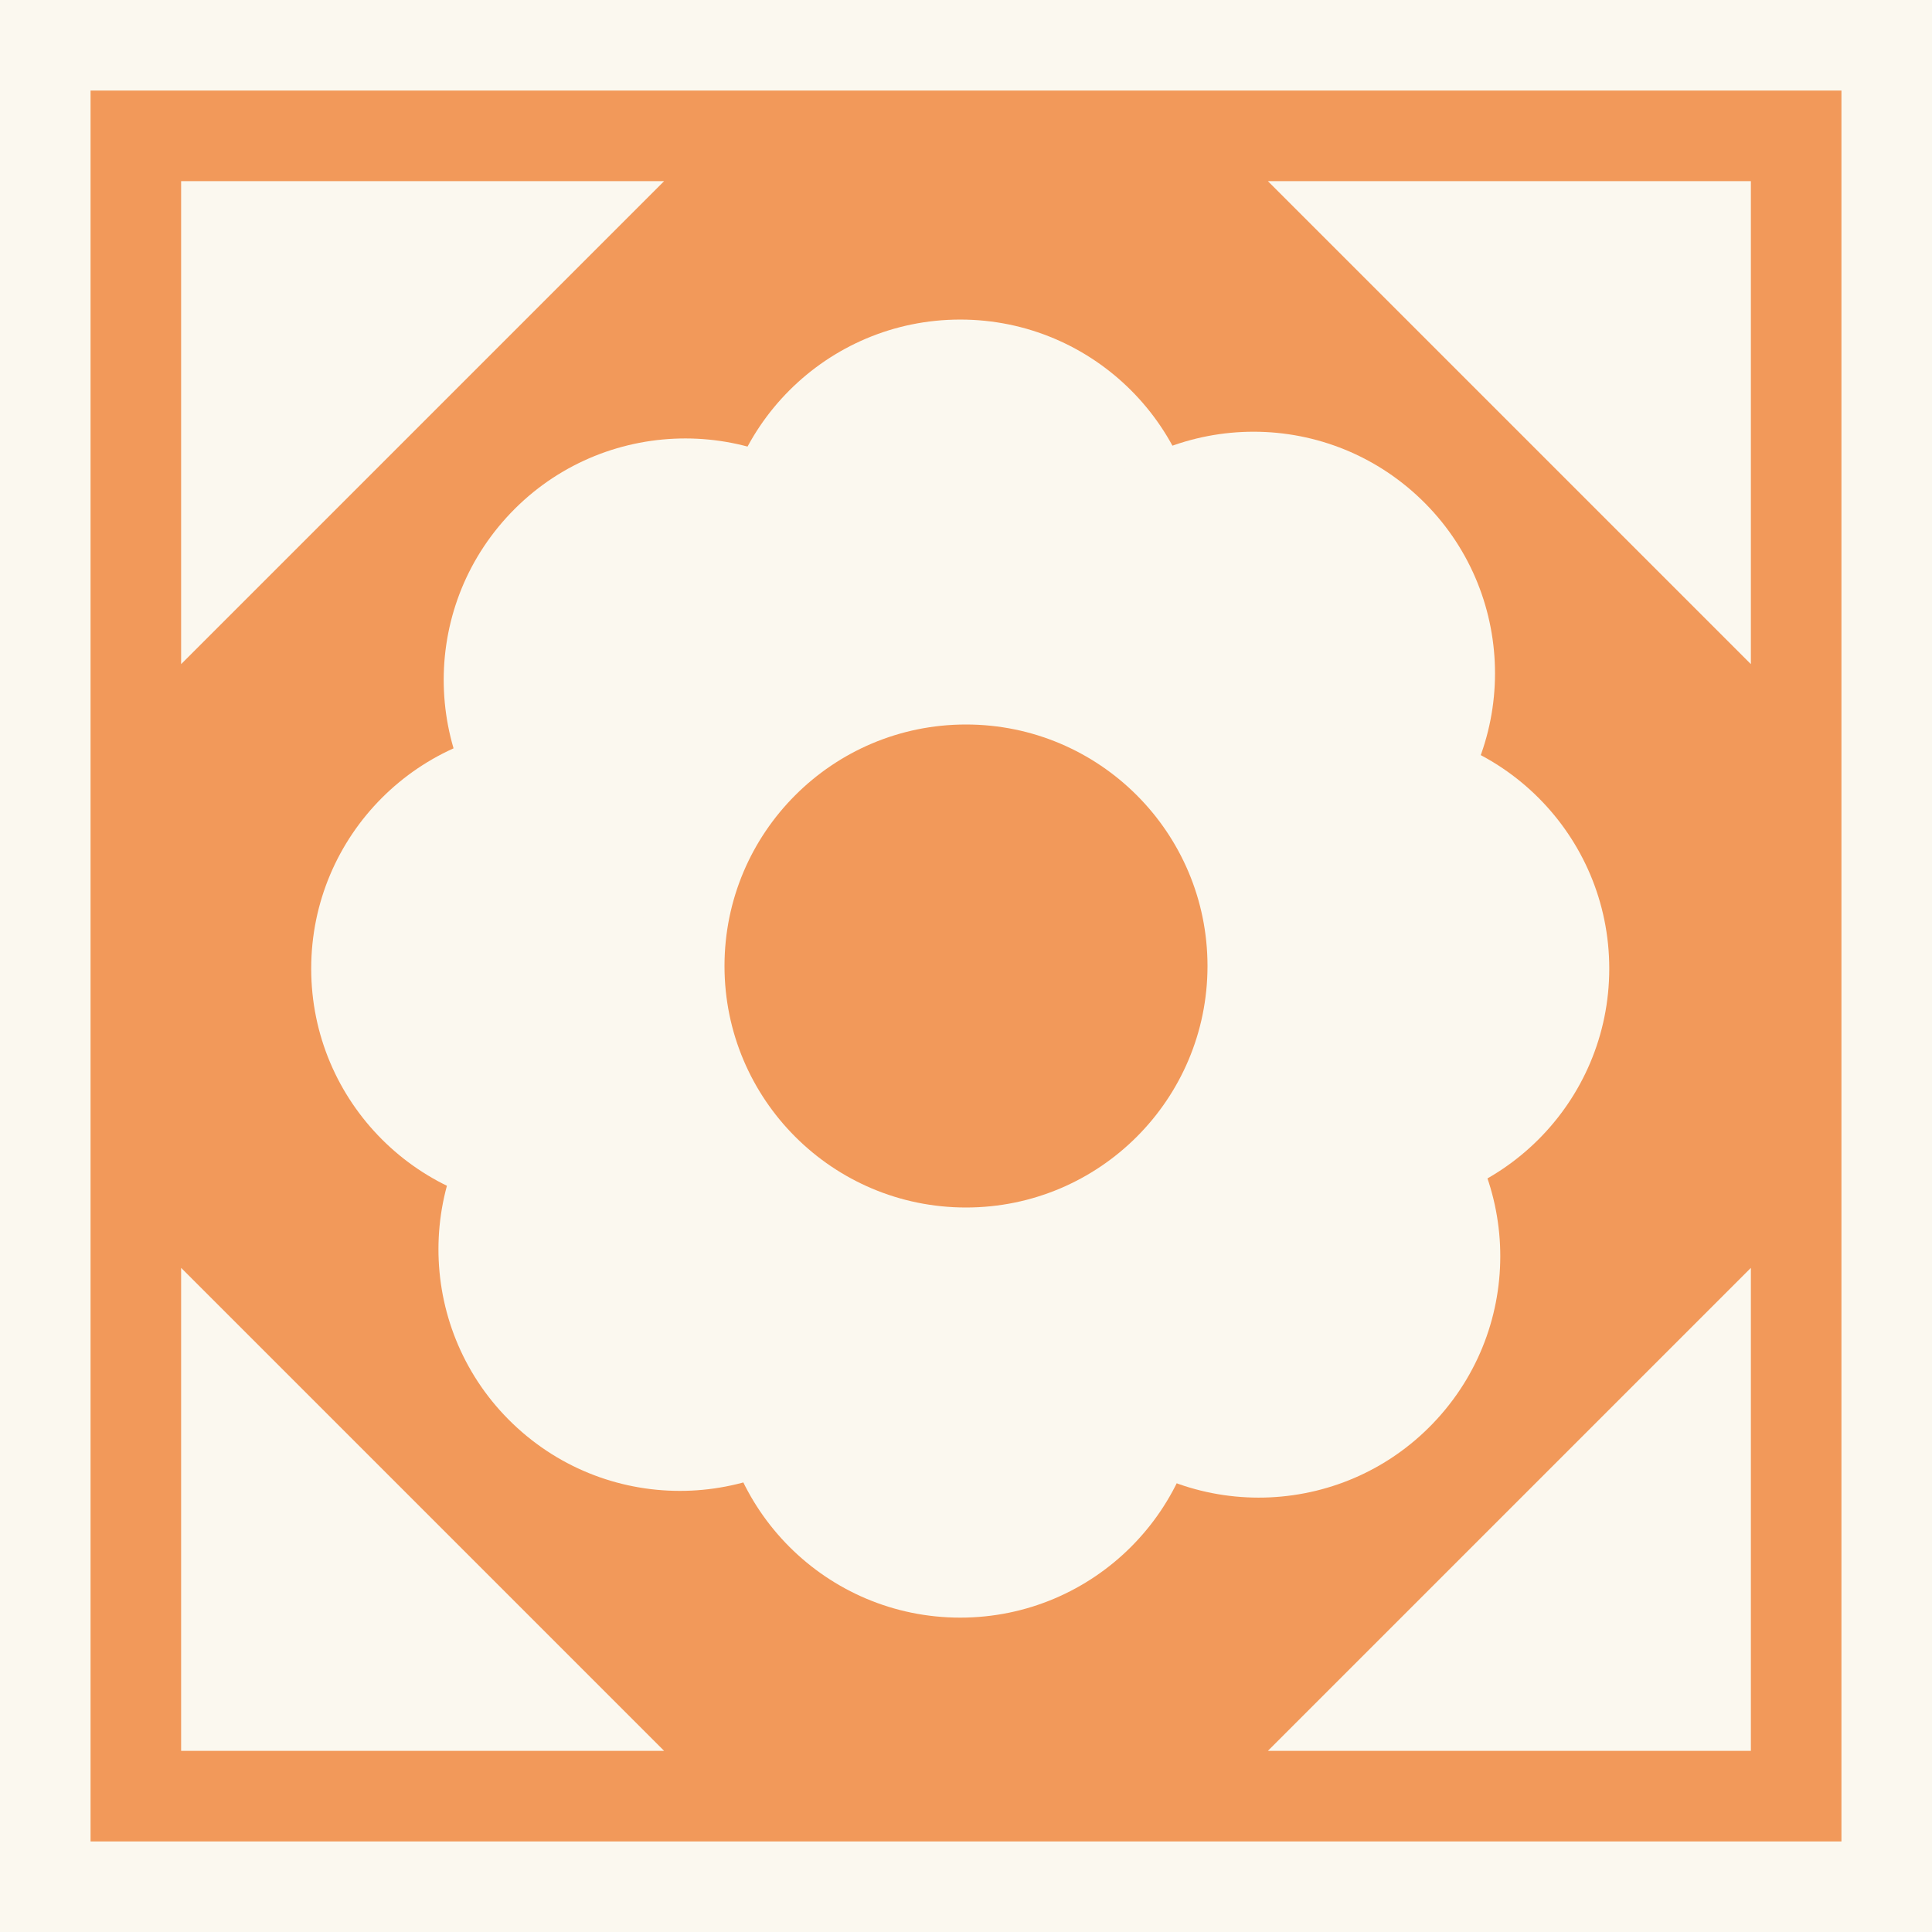
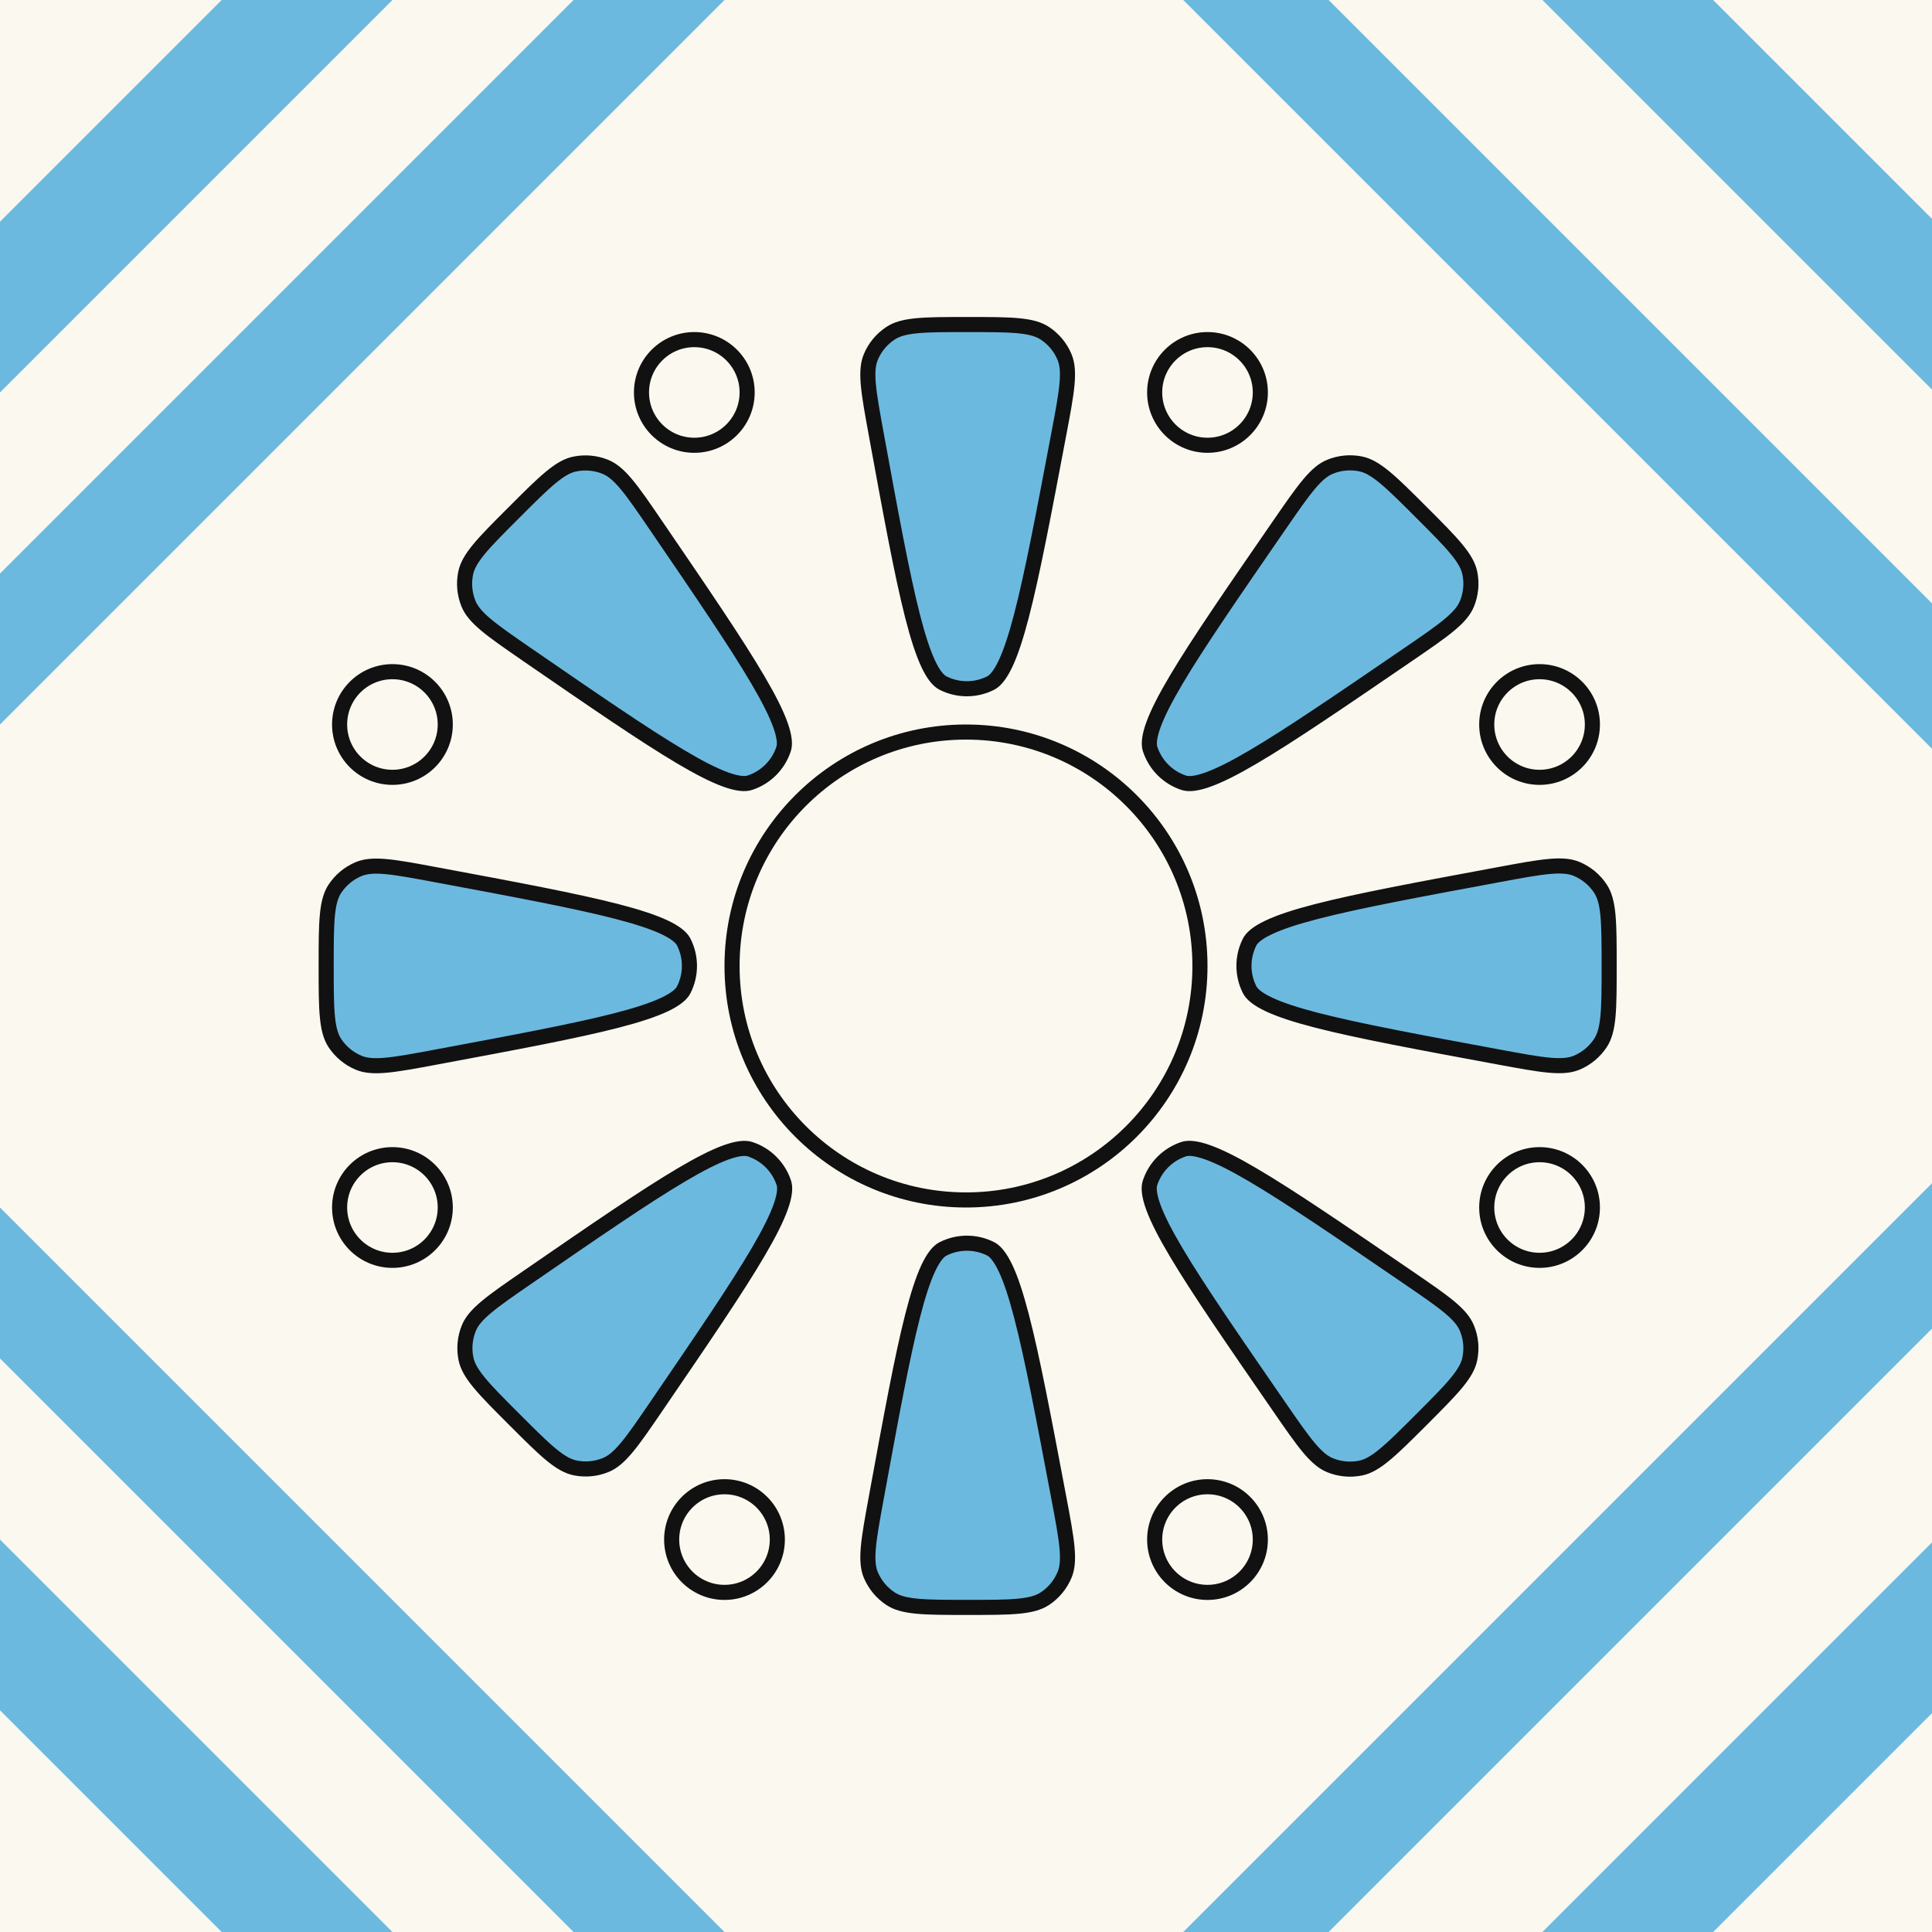
<svg xmlns="http://www.w3.org/2000/svg" width="64" height="64" viewBox="0 0 64 64" fill="none">
-   <rect width="64" height="64" fill="#FBF8EF" />
-   <rect width="58" height="58" transform="matrix(0 -1 1 0 3 61)" fill="#F2995A" />
-   <path d="M58 42V58H42L58 42Z" fill="#FBF8EF" />
-   <path d="M42 6H58V22L42 6Z" fill="#FBF8EF" />
-   <path d="M22 6H6V22L22 6Z" fill="#FBF8EF" />
-   <path d="M22 58H6V42L22 58Z" fill="#FBF8EF" />
-   <rect x="23.809" y="10.586" width="16" height="16" rx="8" fill="#FBF8EF" />
-   <rect x="41" y="11" width="16" height="16" rx="8" transform="rotate(42.3443 41 11)" fill="#FBF8EF" />
-   <rect x="23.809" y="37.586" width="16" height="16" rx="8" fill="#FBF8EF" />
-   <rect x="22" y="30.086" width="16" height="16" rx="8" transform="rotate(42.3443 22 30.0863)" fill="#FBF8EF" />
-   <rect x="53.309" y="24.086" width="16" height="16" rx="8" transform="rotate(90 53.3086 24.0863)" fill="#FBF8EF" />
-   <rect x="53" y="41.086" width="16" height="16" rx="8" transform="rotate(132.344 53 41.0863)" fill="#FBF8EF" />
-   <rect x="26.309" y="24.086" width="16" height="16" rx="8" transform="rotate(90 26.3086 24.0863)" fill="#FBF8EF" />
-   <rect x="34" y="22" width="16" height="16" rx="8" transform="rotate(132.344 34 22)" fill="#FBF8EF" />
-   <rect x="24" y="24" width="16" height="16" rx="8" fill="#F2995A" />
+   <g clip-path="url(#clip0_379_412)">
+     <rect width="64" height="64" fill="#FBF8EF" />
+     <rect x="-21.828" y="32" width="76.191" height="76.191" transform="rotate(-45 -21.8284 32)" fill="#FBF8EF" />
+     <rect x="-21.828" y="32" width="76.191" height="76.191" transform="rotate(-45 -21.8284 32)" stroke="#6CB9E0" stroke-width="4" />
+     <rect width="62.941" height="62.941" transform="translate(-13 32) rotate(-45)" fill="#6CB9E0" />
+     <rect width="56" height="56" transform="translate(-8 32) rotate(-45)" fill="#FBF8EF" />
+     <path d="M32 24L32.791 29.048L36 25.072L34.161 29.839L38.928 28L34.952 31.209L40 32L34.952 32.791L38.928 36L34.161 34.161L36 38.928L32.791 34.952L32 40L31.209 34.952L28 38.928L29.839 34.161L25.072 36L29.048 32.791L24 32L29.048 31.209L25.072 28L29.839 29.839L28 25.072L31.209 29.048L32 24Z" fill="#FBF8EF" />
+     <path d="M49.668 35.019C46.996 34.524 45.005 34.155 43.626 33.8C42.936 33.622 42.412 33.451 42.037 33.275C41.654 33.095 41.468 32.929 41.395 32.784C41.145 32.288 41.145 31.703 41.395 31.207C41.468 31.063 41.654 30.896 42.036 30.717C42.411 30.54 42.935 30.369 43.626 30.191C45.005 29.836 46.995 29.466 49.667 28.97C50.391 28.835 50.916 28.738 51.33 28.702C51.741 28.665 52.011 28.693 52.233 28.786C52.553 28.921 52.826 29.148 53.017 29.438C53.149 29.639 53.225 29.9 53.265 30.31C53.304 30.724 53.305 31.258 53.305 31.994C53.305 32.73 53.304 33.264 53.265 33.678C53.225 34.088 53.149 34.349 53.017 34.55C52.826 34.84 52.553 35.067 52.233 35.202C52.012 35.295 51.741 35.322 51.331 35.286C50.917 35.25 50.392 35.153 49.668 35.019Z" fill="#6CB9E0" stroke="#111111" stroke-width="0.5" />
+     <path d="M10.805 31.997C10.805 31.262 10.805 30.729 10.845 30.316C10.884 29.907 10.96 29.646 11.091 29.445C11.283 29.153 11.557 28.925 11.88 28.79C12.101 28.698 12.371 28.671 12.781 28.707C13.194 28.744 13.719 28.842 14.441 28.977C17.091 29.471 19.066 29.84 20.434 30.194C21.119 30.371 21.639 30.542 22.011 30.717C22.391 30.896 22.576 31.062 22.649 31.206C22.902 31.703 22.902 32.292 22.649 32.789C22.576 32.933 22.391 33.099 22.011 33.278C21.639 33.453 21.119 33.624 20.434 33.801C19.065 34.155 17.091 34.523 14.441 35.018C13.719 35.153 13.194 35.25 12.781 35.287C12.371 35.324 12.101 35.297 11.88 35.204C11.557 35.069 11.283 34.841 11.091 34.549C10.96 34.349 10.884 34.088 10.845 33.678C10.805 33.265 10.805 32.732 10.805 31.997Z" fill="#6CB9E0" stroke="#111111" stroke-width="0.5" />
+     <path d="M35.071 14.396C34.568 17.056 34.193 19.037 33.834 20.41C33.655 21.096 33.483 21.618 33.306 21.991C33.125 22.372 32.959 22.557 32.814 22.629C32.317 22.879 31.73 22.878 31.234 22.625C31.09 22.551 30.924 22.365 30.746 21.983C30.572 21.609 30.402 21.087 30.227 20.399C29.876 19.024 29.513 17.041 29.026 14.379C28.894 13.657 28.799 13.133 28.763 12.721C28.728 12.311 28.756 12.042 28.849 11.821C28.984 11.5 29.212 11.227 29.503 11.037C29.703 10.905 29.963 10.83 30.373 10.79C30.785 10.751 31.317 10.751 32.05 10.751C32.788 10.751 33.323 10.751 33.737 10.791C34.148 10.83 34.41 10.907 34.611 11.039C34.902 11.231 35.13 11.505 35.264 11.827C35.356 12.049 35.383 12.32 35.345 12.732C35.307 13.146 35.208 13.672 35.071 14.396Z" fill="#6CB9E0" stroke="#111111" stroke-width="0.5" />
+     <path d="M32.051 53.247C31.317 53.247 30.785 53.247 30.373 53.207C29.964 53.168 29.703 53.092 29.503 52.961C29.212 52.77 28.985 52.497 28.849 52.177C28.756 51.956 28.729 51.686 28.764 51.277C28.799 50.864 28.895 50.34 29.027 49.619C29.515 46.957 29.878 44.974 30.229 43.599C30.404 42.911 30.574 42.389 30.748 42.014C30.927 41.633 31.092 41.447 31.236 41.373C31.732 41.121 32.319 41.119 32.816 41.369C32.961 41.441 33.127 41.627 33.308 42.007C33.485 42.38 33.657 42.902 33.836 43.589C34.195 44.962 34.569 46.943 35.072 49.602C35.209 50.326 35.308 50.852 35.346 51.266C35.383 51.678 35.357 51.949 35.264 52.171C35.13 52.493 34.903 52.767 34.611 52.959C34.41 53.091 34.149 53.168 33.737 53.207C33.324 53.247 32.788 53.247 32.051 53.247Z" fill="#6CB9E0" stroke="#111111" stroke-width="0.5" />
+     <path d="M46.645 21.683C44.404 23.215 42.735 24.357 41.508 25.077C40.894 25.438 40.403 25.686 40.013 25.825C39.616 25.968 39.366 25.981 39.213 25.93C38.685 25.756 38.272 25.34 38.099 24.812C38.049 24.659 38.064 24.409 38.208 24.012C38.349 23.623 38.599 23.133 38.962 22.52C39.687 21.297 40.836 19.632 42.377 17.398C42.794 16.793 43.097 16.355 43.364 16.038C43.629 15.723 43.839 15.551 44.062 15.461C44.383 15.33 44.736 15.298 45.076 15.368C45.311 15.417 45.549 15.548 45.867 15.81C46.187 16.073 46.564 16.45 47.083 16.97C47.605 17.491 47.983 17.869 48.247 18.19C48.51 18.509 48.641 18.748 48.69 18.984C48.76 19.324 48.727 19.678 48.595 20C48.504 20.223 48.331 20.434 48.014 20.698C47.695 20.965 47.253 21.267 46.645 21.683Z" fill="#6CB9E0" stroke="#111111" stroke-width="0.5" />
+     <path d="M17.036 47.02C16.517 46.501 16.141 46.125 15.878 45.805C15.616 45.488 15.486 45.251 15.437 45.016C15.366 44.675 15.398 44.32 15.53 43.997C15.62 43.775 15.792 43.565 16.107 43.301C16.424 43.034 16.862 42.732 17.466 42.316C19.689 40.785 21.345 39.645 22.563 38.925C23.172 38.564 23.66 38.316 24.048 38.175C24.442 38.033 24.691 38.018 24.844 38.068C25.375 38.24 25.791 38.655 25.966 39.185C26.016 39.338 26.003 39.587 25.861 39.982C25.723 40.37 25.476 40.859 25.118 41.47C24.403 42.691 23.269 44.351 21.747 46.58C21.332 47.188 21.03 47.629 20.765 47.948C20.5 48.265 20.291 48.438 20.068 48.529C19.745 48.663 19.39 48.696 19.047 48.625C18.812 48.576 18.574 48.445 18.255 48.183C17.935 47.919 17.557 47.541 17.036 47.02Z" fill="#6CB9E0" stroke="#111111" stroke-width="0.5" />
+     <path d="M21.738 17.417C23.26 19.646 24.394 21.307 25.109 22.528C25.468 23.139 25.714 23.628 25.853 24.016C25.994 24.412 26.008 24.66 25.957 24.814C25.782 25.343 25.366 25.758 24.836 25.93C24.682 25.98 24.434 25.966 24.039 25.823C23.651 25.683 23.163 25.434 22.554 25.073C21.336 24.352 19.68 23.212 17.456 21.681C16.852 21.264 16.414 20.962 16.097 20.696C15.782 20.431 15.611 20.221 15.52 20C15.388 19.677 15.356 19.322 15.427 18.981C15.476 18.746 15.606 18.508 15.868 18.191C16.131 17.872 16.508 17.495 17.027 16.977C17.547 16.456 17.925 16.078 18.246 15.814C18.564 15.551 18.803 15.42 19.038 15.372C19.38 15.301 19.736 15.334 20.059 15.467C20.281 15.559 20.491 15.731 20.755 16.048C21.021 16.367 21.323 16.809 21.738 17.417Z" fill="#6CB9E0" stroke="#111111" stroke-width="0.5" />
+     <path d="M47.083 47.03C46.563 47.549 46.186 47.926 45.866 48.189C45.549 48.451 45.311 48.582 45.076 48.631C44.736 48.701 44.383 48.669 44.061 48.538C43.839 48.448 43.628 48.277 43.363 47.962C43.096 47.645 42.793 47.206 42.376 46.602C40.834 44.367 39.685 42.702 38.959 41.478C38.596 40.866 38.345 40.375 38.204 39.986C38.06 39.589 38.045 39.34 38.095 39.186C38.268 38.658 38.681 38.243 39.208 38.068C39.362 38.017 39.611 38.03 40.009 38.173C40.398 38.312 40.891 38.56 41.504 38.921C42.732 39.642 44.402 40.783 46.643 42.315C47.252 42.732 47.694 43.034 48.013 43.3C48.331 43.565 48.503 43.776 48.594 43.998C48.727 44.32 48.76 44.674 48.689 45.015C48.641 45.251 48.51 45.49 48.247 45.809C47.982 46.13 47.604 46.508 47.083 47.03Z" fill="#6CB9E0" stroke="#111111" stroke-width="0.5" />
+     <rect x="24.25" y="24.25" width="15.5" height="15.5" rx="7.75" fill="#FBF8EF" stroke="#111111" stroke-width="0.5" />
+     <rect x="49.25" y="22.25" width="3.5" height="3.5" rx="1.75" fill="#FBF8EF" stroke="#111111" stroke-width="0.5" />
+     <rect x="49.25" y="38.25" width="3.5" height="3.5" rx="1.75" fill="#FBF8EF" stroke="#111111" stroke-width="0.5" />
+     <rect x="38.25" y="49.25" width="3.5" height="3.5" rx="1.75" fill="#FBF8EF" stroke="#111111" stroke-width="0.5" />
+     <rect x="22.25" y="49.25" width="3.5" height="3.5" rx="1.75" fill="#FBF8EF" stroke="#111111" stroke-width="0.5" />
+     <rect x="11.25" y="38.25" width="3.5" height="3.5" rx="1.75" fill="#FBF8EF" stroke="#111111" stroke-width="0.5" />
+     <rect x="11.25" y="22.25" width="3.5" height="3.5" rx="1.75" fill="#FBF8EF" stroke="#111111" stroke-width="0.5" />
+     <rect x="21.25" y="11.25" width="3.5" height="3.5" rx="1.75" fill="#FBF8EF" stroke="#111111" stroke-width="0.5" />
+     <rect x="38.25" y="11.25" width="3.5" height="3.5" rx="1.75" fill="#FBF8EF" stroke="#111111" stroke-width="0.5" />
+   </g>
+   <defs>
+     <clipPath id="clip0_379_412">
+       <rect width="64" height="64" fill="white" />
+     </clipPath>
+   </defs>
</svg>
